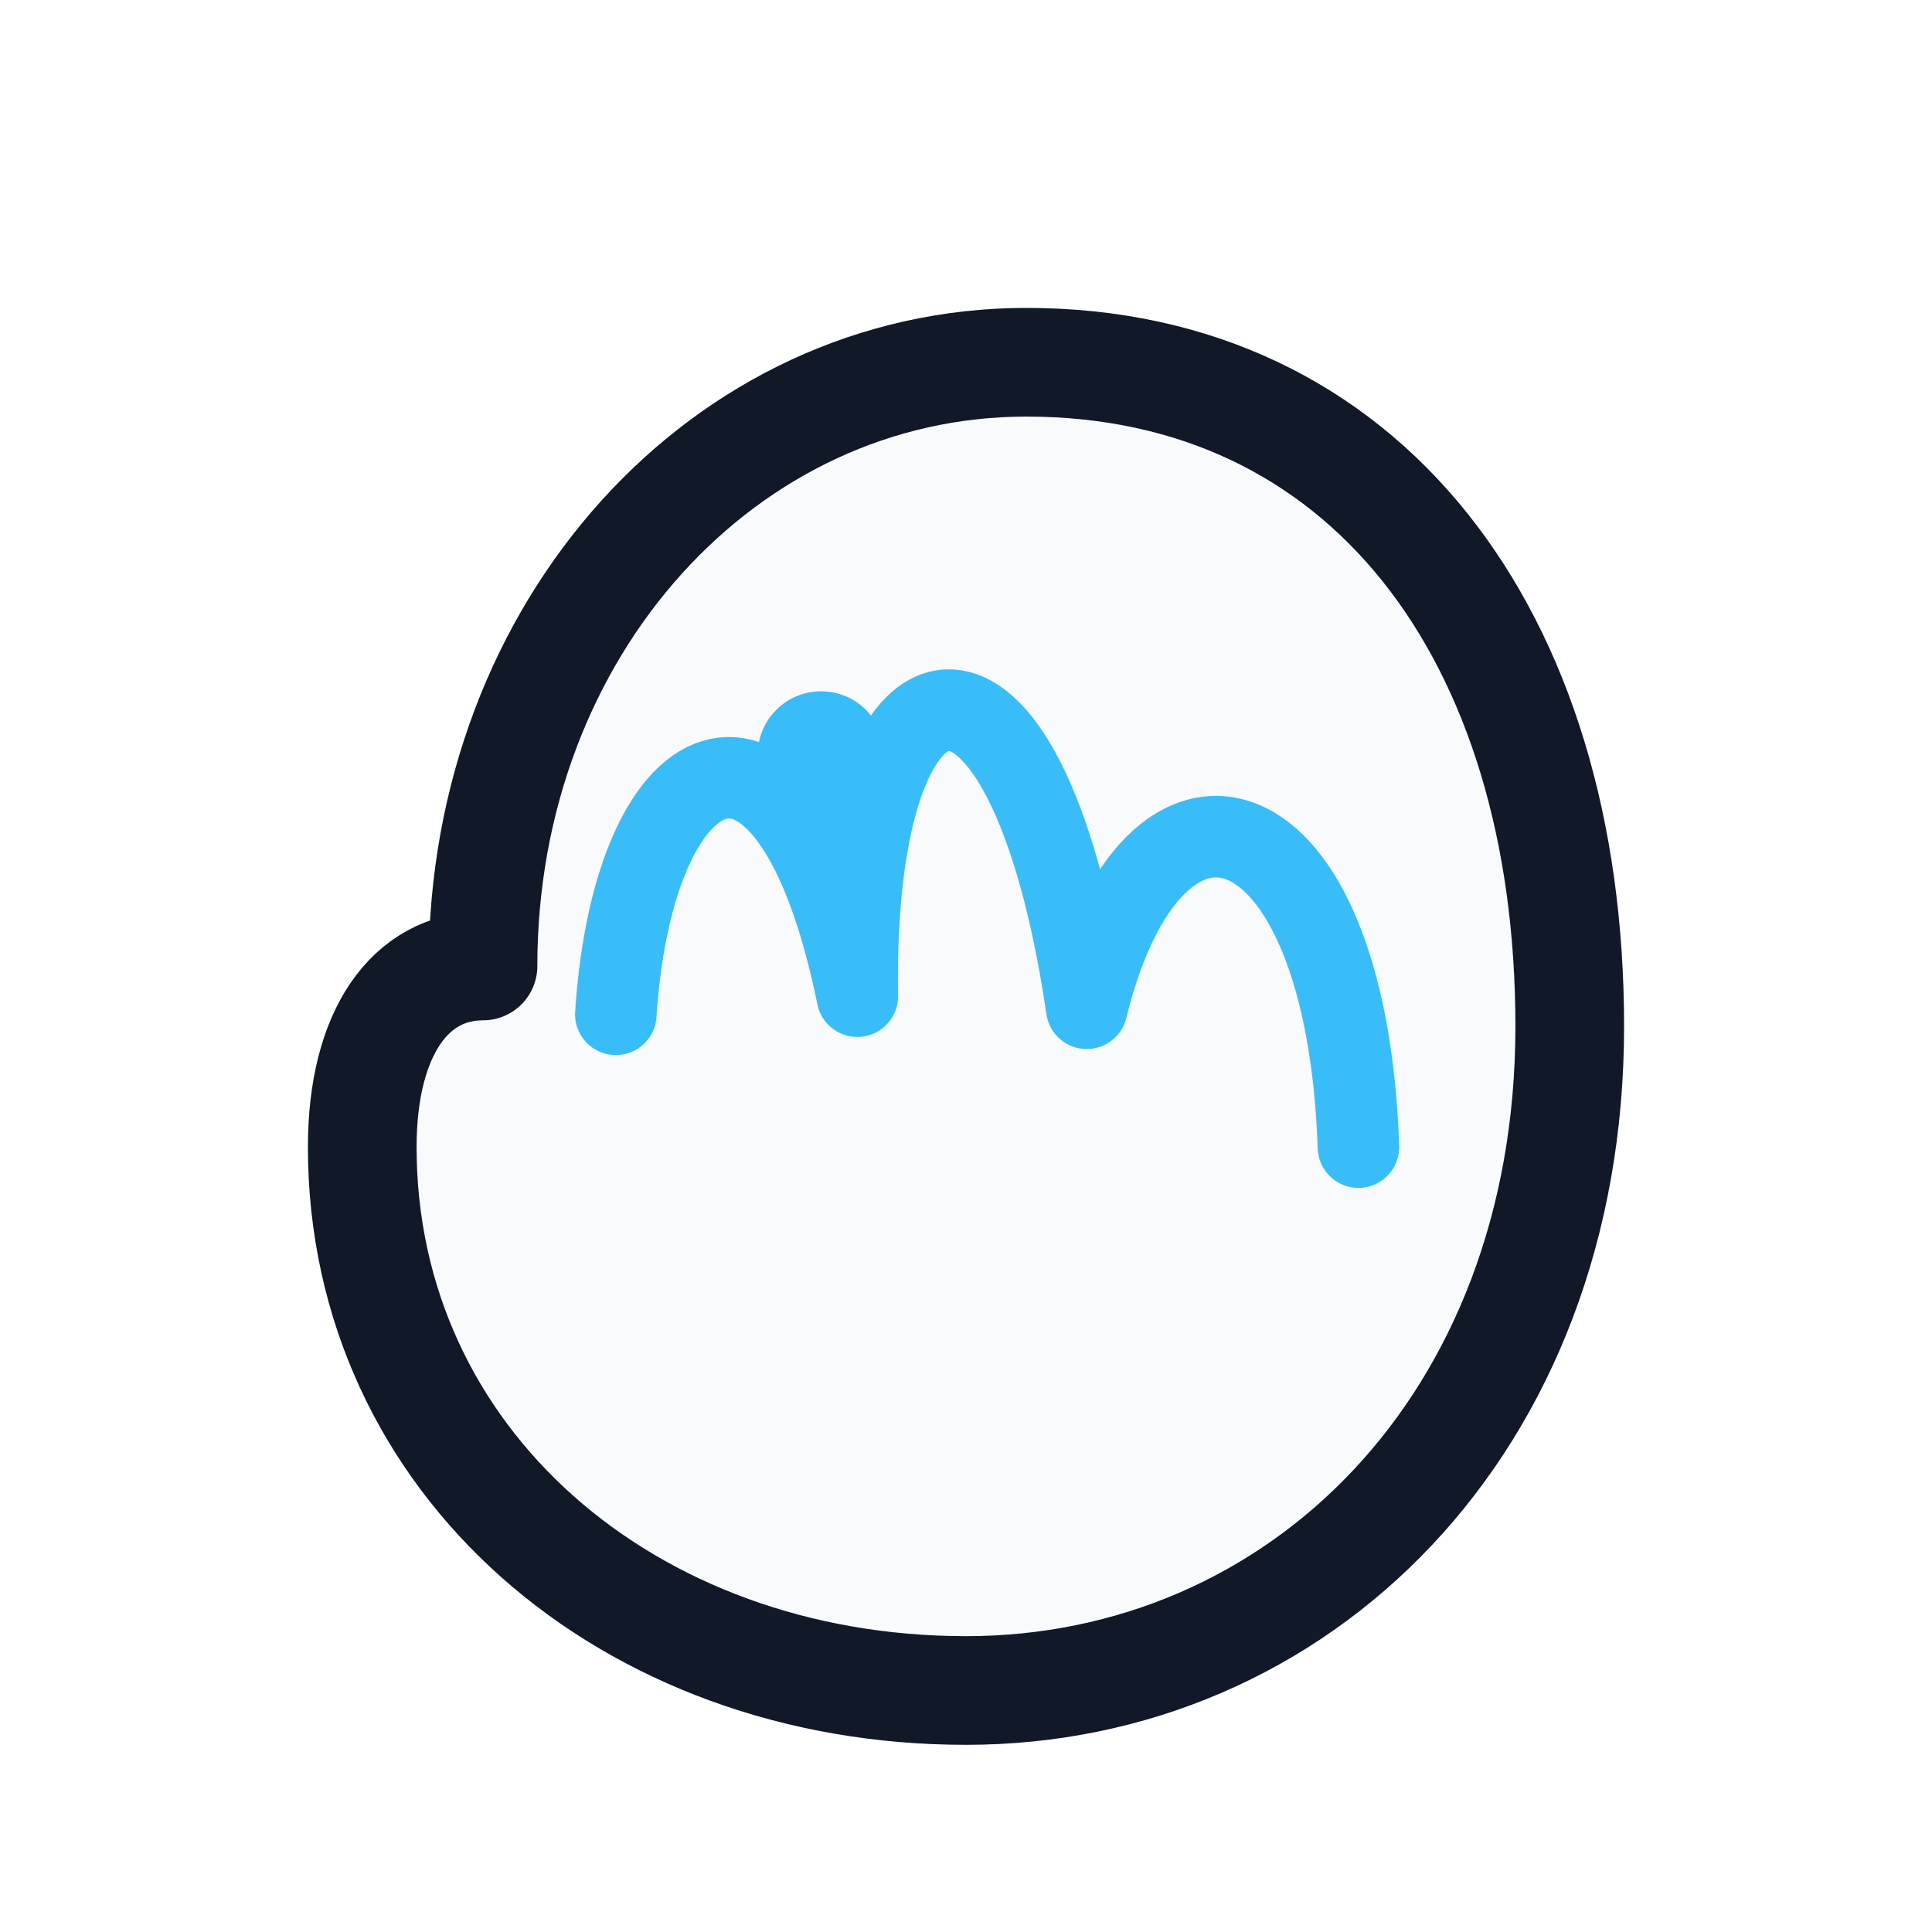
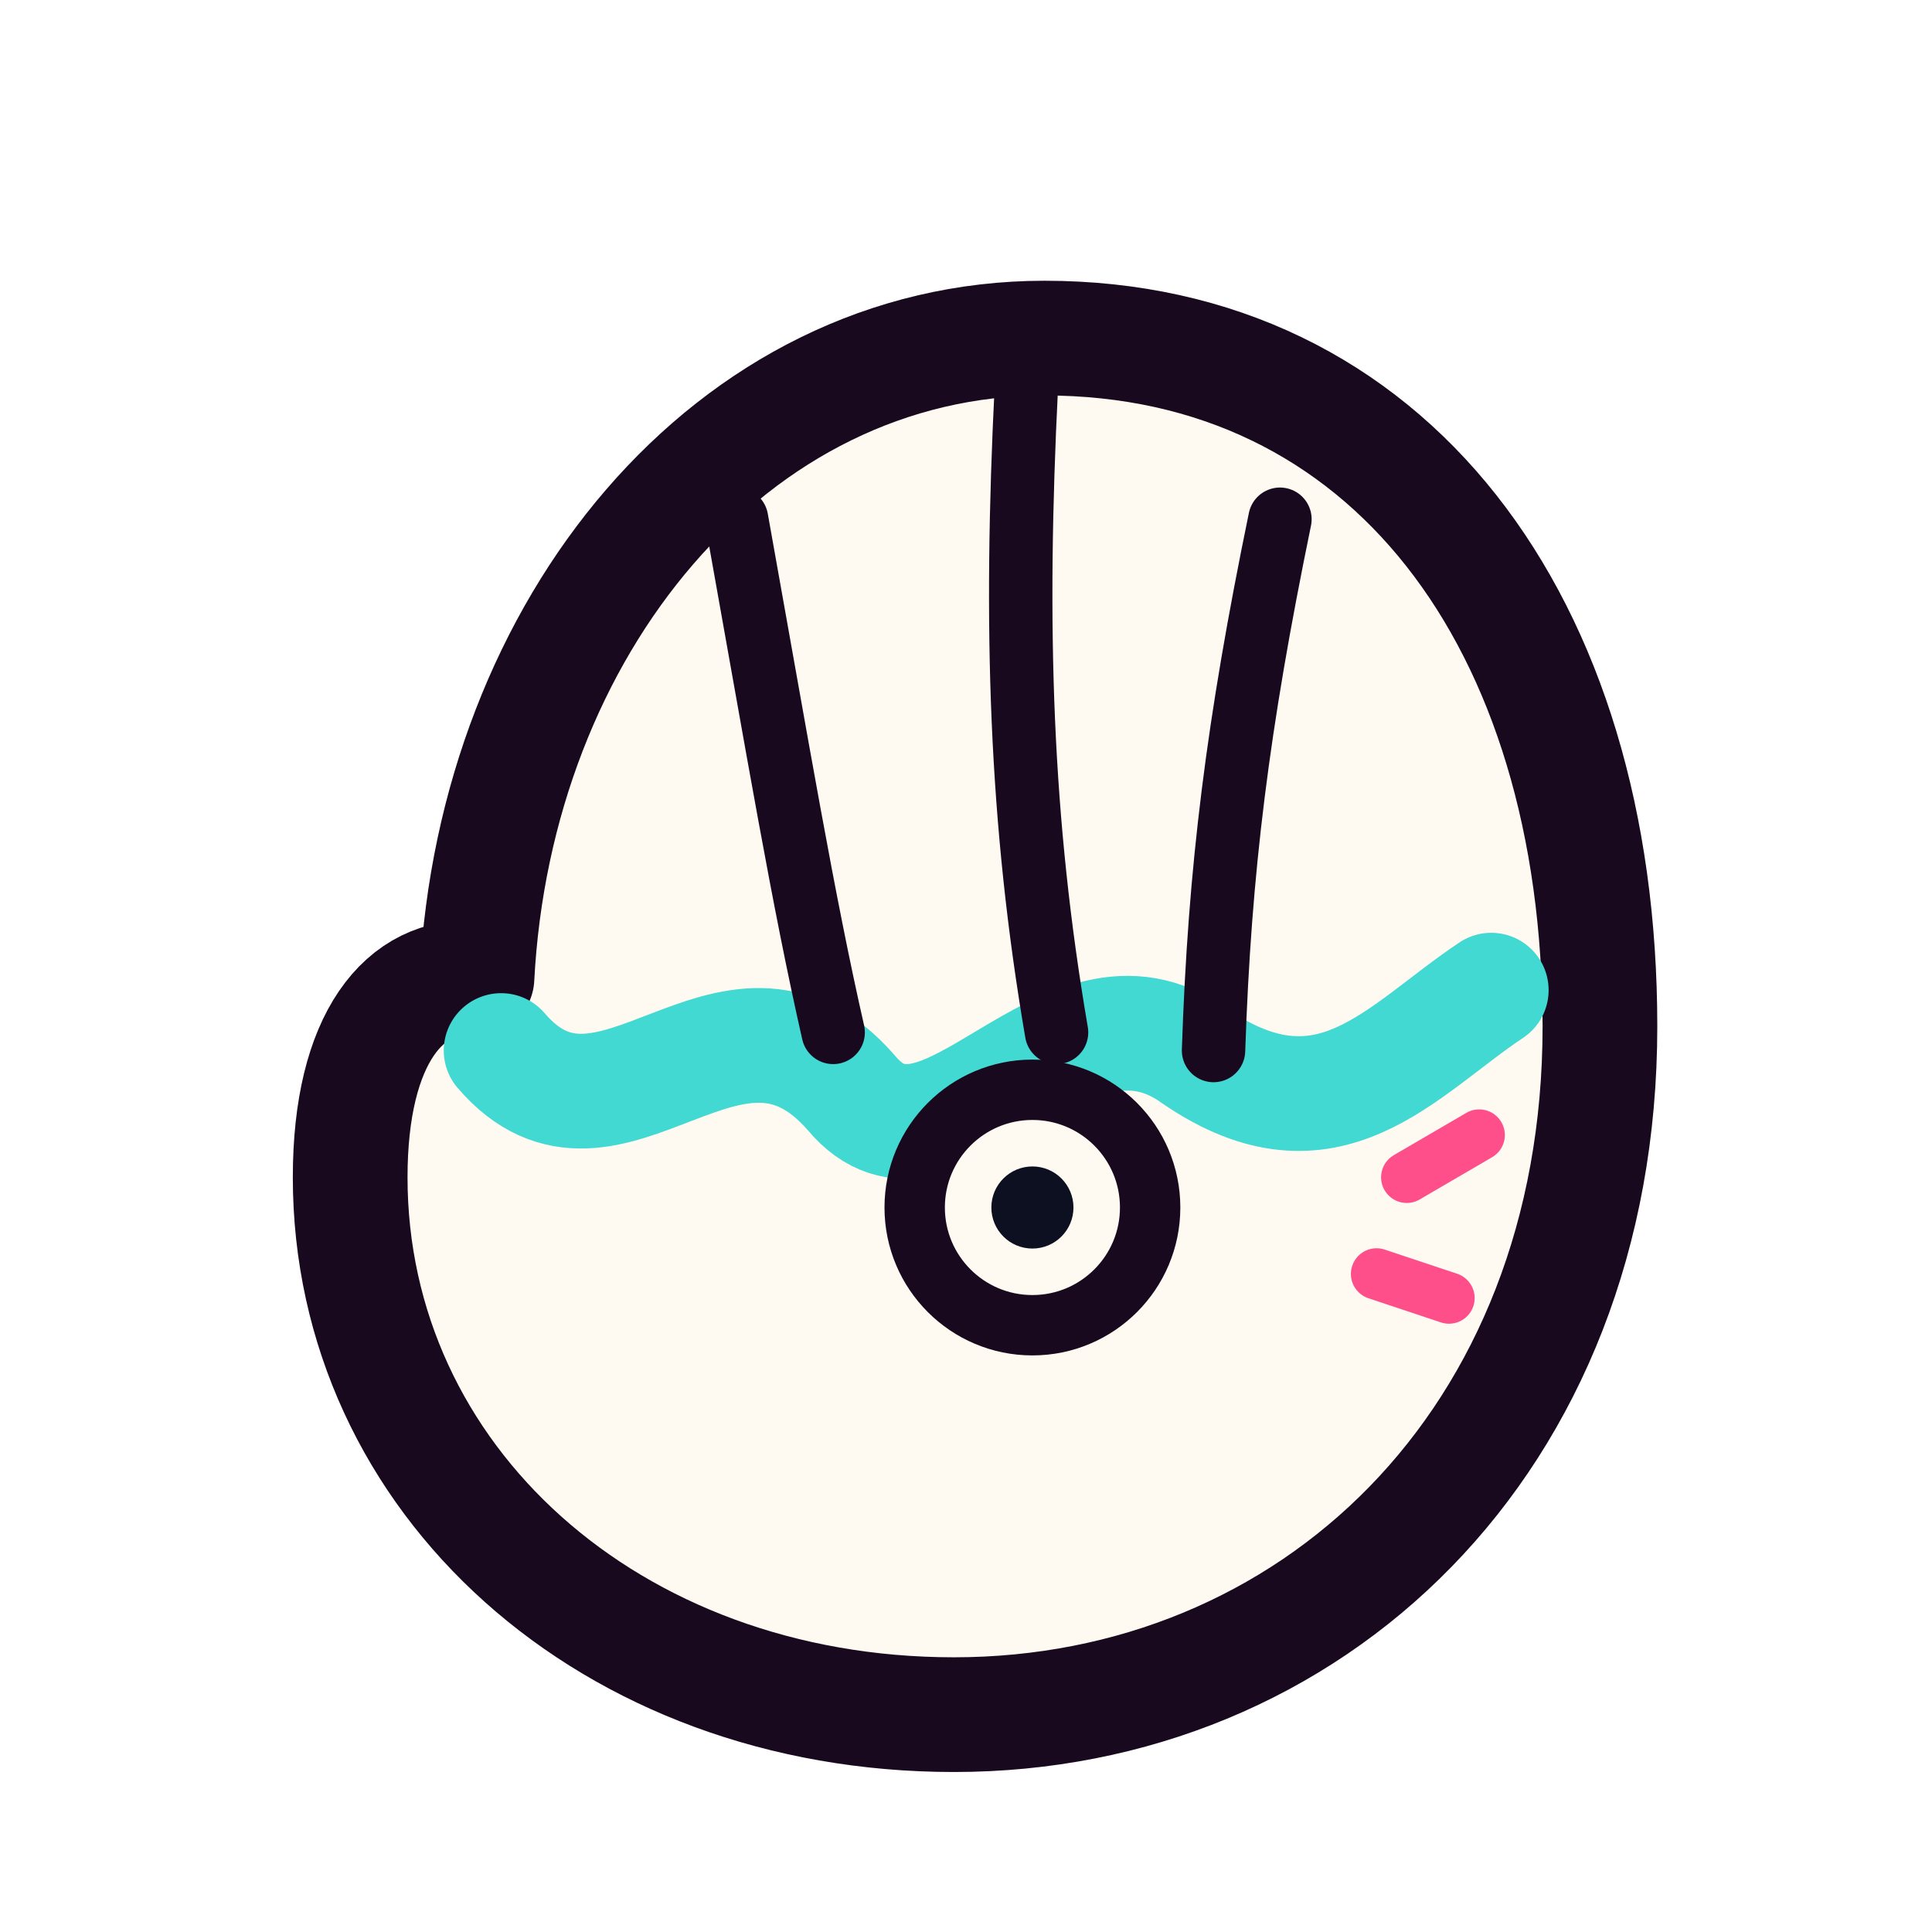
<svg xmlns="http://www.w3.org/2000/svg" width="64" height="64" viewBox="0 0 32 32">
-   <path d="M8 16 C8 10.4 12 6 17 6 C22.6 6 26 10.5 26 17 C26 23.6 21.5 28 16 28 C10.4 28 6 24.2 6 19 C6 17.1 6.8 16 8 16 Z" fill="#f8fafc" stroke="#111827" stroke-width="1.8" stroke-linejoin="round" />
-   <path d="M10.2 16.8 C10.5 12.2 13.1 11.1 14.2 16.5 M14.2 16.5 C14.1 10.4 17 9.9 18 16.7 M18 16.7 C19.1 12.2 22.3 13.1 22.5 19" fill="none" stroke="#38bdf8" stroke-width="1.35" stroke-linecap="round" stroke-linejoin="round" />
-   <circle cx="13.6" cy="12.5" r="1.05" fill="#38bdf8" />
+   <path d="M7.9 16.2 C8.2 10.4 12.1 5.6 17.3 5.6 C23 5.6 26.5 10.3 26.5 17 C26.5 23.9 21.7 28.4 15.8 28.4 C10.1 28.4 5.8 24.5 5.8 19.5 C5.8 17.2 6.7 16.1 7.9 16.2 Z" fill="#fffaf1" stroke="#19091f" stroke-width="1.9" stroke-linejoin="round" />
+   <path d="M8.3 17.4 C10.1 19.5 12.1 15.8 14.1 18.1 C15.6 19.9 17.6 15.9 19.8 17.5 C22 19 23.2 17.4 24.7 16.4" fill="none" stroke="#42d9d2" stroke-width="1.9" stroke-linecap="round" />
+   <path d="M12.2 8.6 C12.9 12.5 13.3 14.9 13.8 17.1 M17 6.4 C16.8 10.4 16.9 13.6 17.5 17.1 M21.2 8.6 C20.5 12 20.2 14.4 20.1 17.4" fill="none" stroke="#19091f" stroke-width="1.05" stroke-linecap="round" />
+   <circle cx="17.1" cy="20" r="1.95" fill="#fffaf1" stroke="#19091f" stroke-width="1" />
+   <circle cx="17.1" cy="20" r=".68" fill="#0c1020" />
+   <path d="M23.3 19.5 L24.5 18.8 M22.8 21.1 L24 21.5" stroke="#ff4f8b" stroke-width=".85" stroke-linecap="round" />
</svg>
